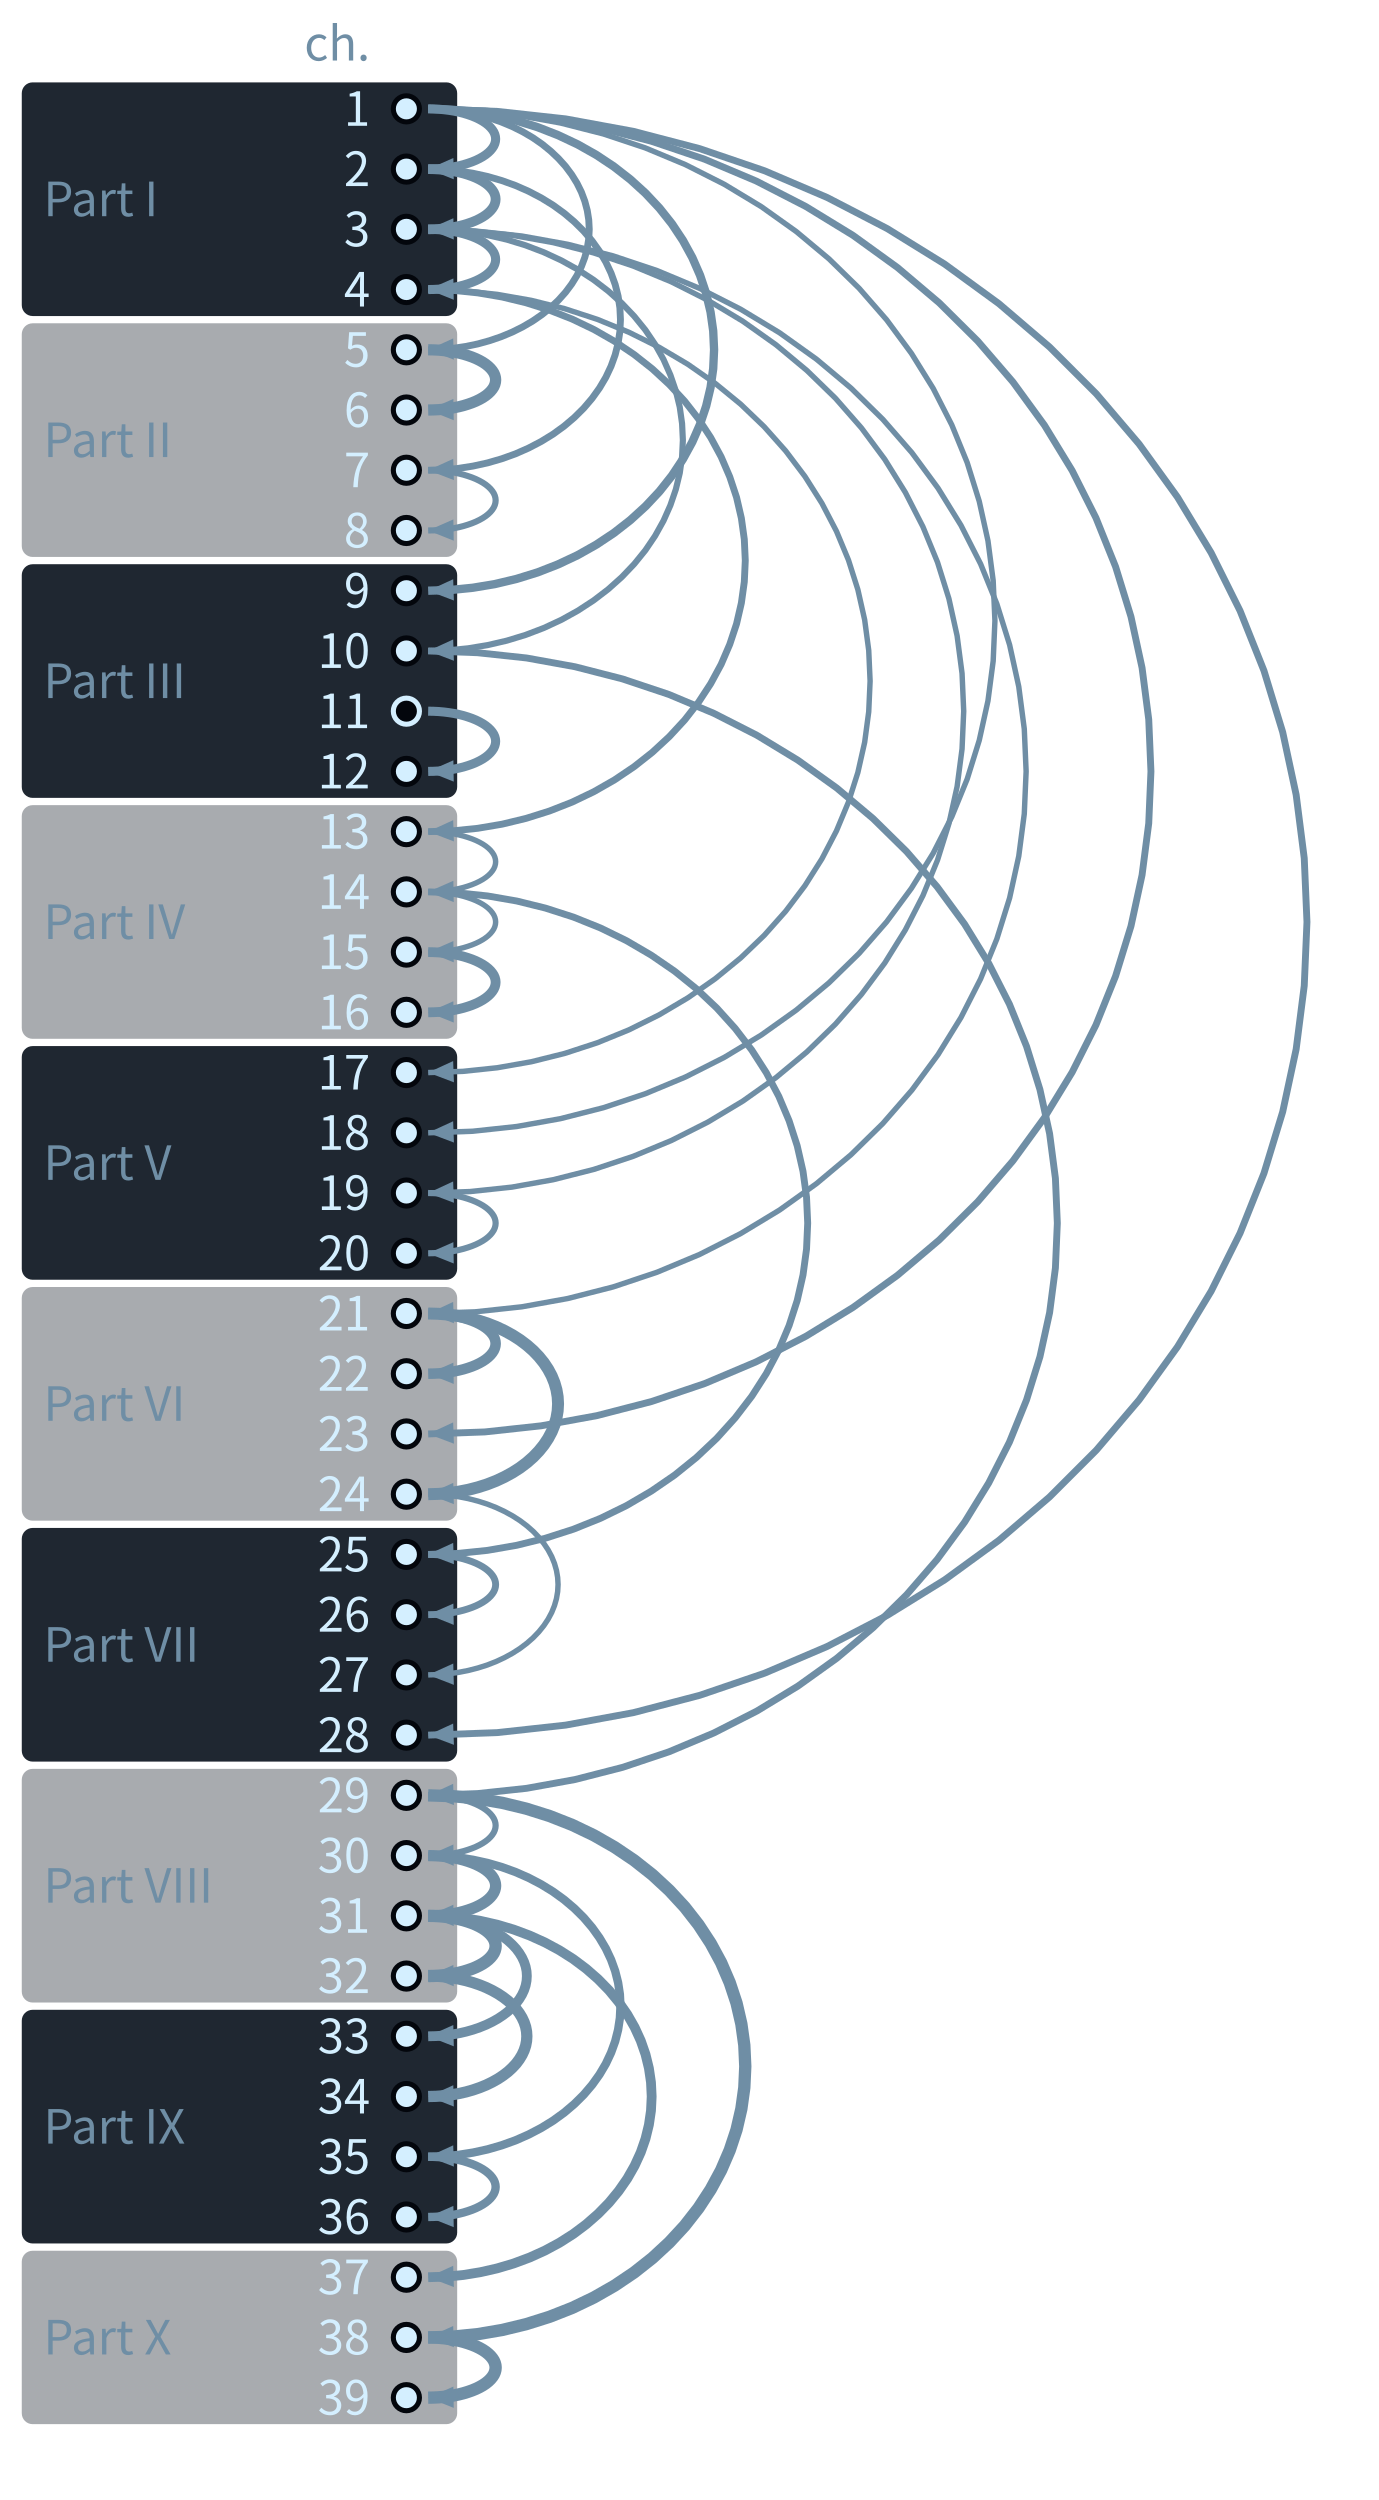
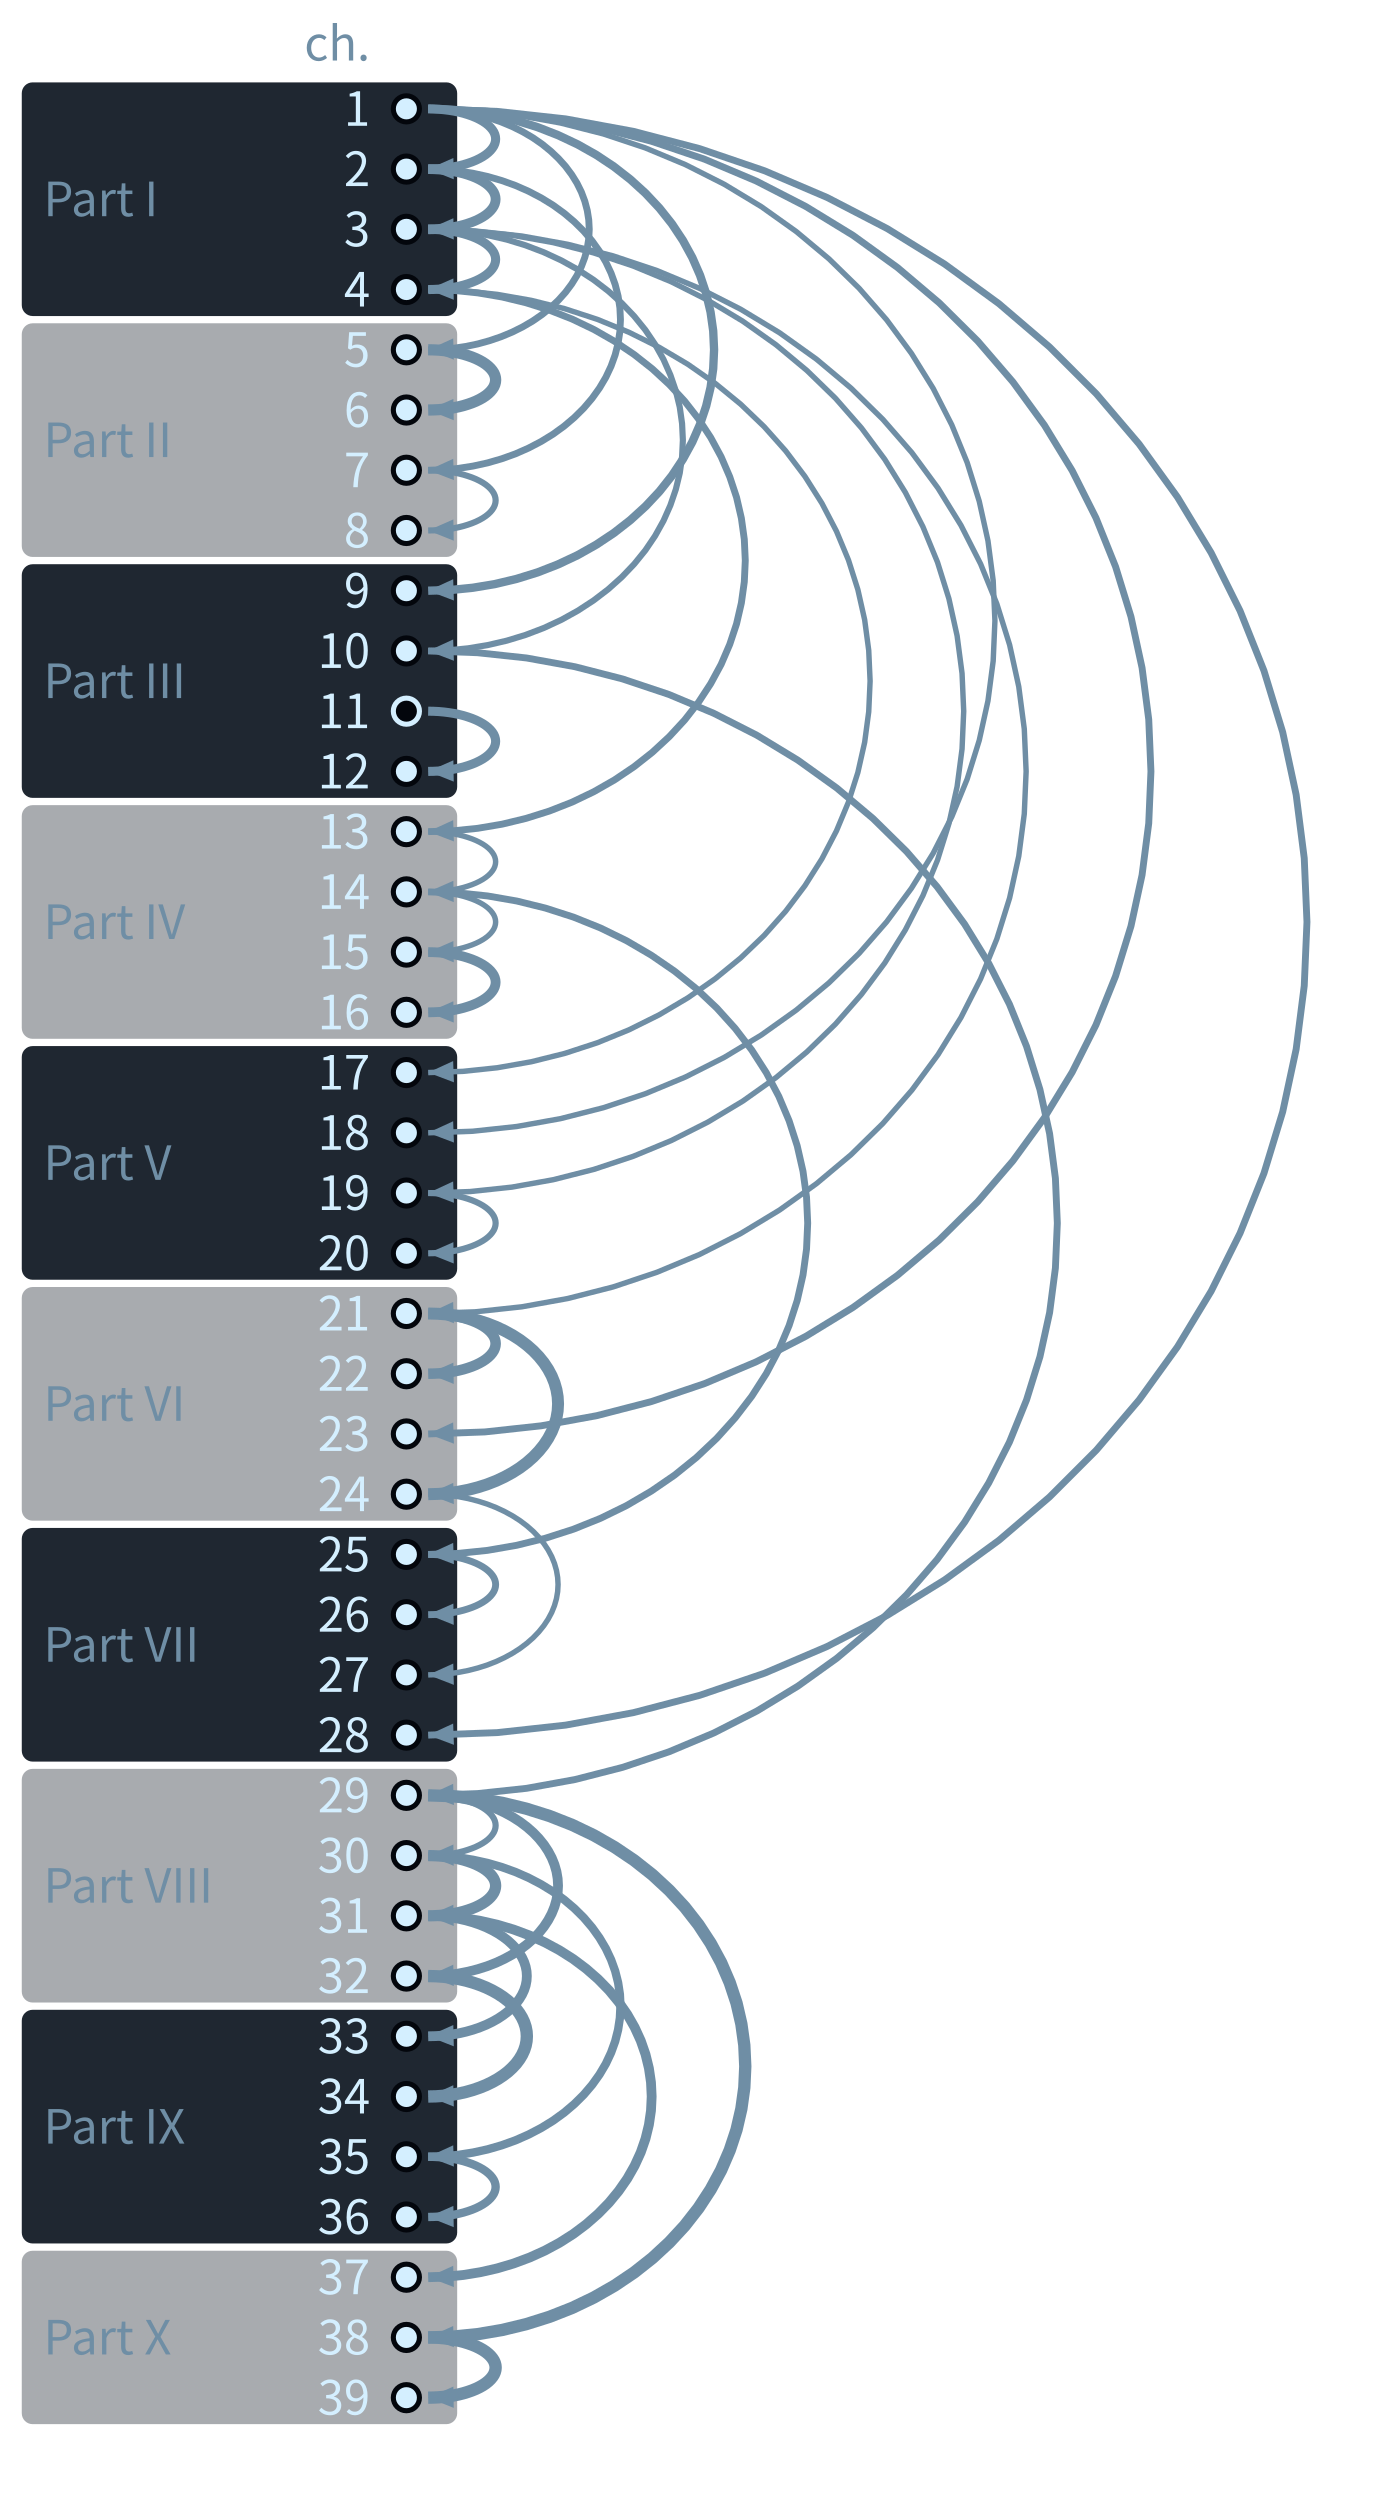
- <svg xmlns="http://www.w3.org/2000/svg" class="tr-fig" data-tr-fig="coda-dependency-tree" data-lang="en" viewBox="0 0 380 689" width="380" height="689" font-family="'Noto Sans SC', 'Noto Sans CJK SC', 'Source Sans 3', 'PingFang SC', 'Microsoft YaHei', system-ui, sans-serif" role="img" aria-label="39 dots run down the page for chapters 1 to 39, grouped on the left into the parts with their names. Every dot except chapter 1 and the hollow ones receives one arrow, an arc bulging to the right, from the chapter it refers back to most; the thicker the arrow, the more mentions. Chapter 1 sends 6 (to chapters 2, 5, 9, 18, 23, 28); chapter 3 sends 4 (to chapters 4, 10, 19, 21); chapter 31 sends 3 (to chapters 32, 33, 37). Chapter 11 is a hollow dot with no arrow.">
+ <svg xmlns="http://www.w3.org/2000/svg" class="tr-fig" data-tr-fig="coda-dependency-tree" data-lang="en" viewBox="0 0 380 689" width="380" height="689" font-family="'Noto Sans SC', 'Noto Sans CJK SC', 'Source Sans 3', 'PingFang SC', 'Microsoft YaHei', system-ui, sans-serif" role="img" aria-label="39 dots run down the page for chapters 1 to 39, grouped on the left into the parts with their names. Every dot except chapter 1 and the hollow ones receives one arrow, an arc bulging to the right, from the chapter it refers back to most; the thicker the arrow, the more mentions. Chapter 1 sends 6 (to chapters 2, 5, 9, 18, 23, 28); chapter 3 sends 4 (to chapters 4, 10, 19, 21); chapter 29 sends 3 (to chapters 30, 32, 38). Chapter 11 is a hollow dot with no arrow.">
  <style>.ts-ink{stroke:#d4efff}.tf-ink{fill:#d4efff}.ts-dim{stroke:#6f8ea5}.tf-dim{fill:#6f8ea5}.ts-faint{stroke:#34506a}.tf-faint{fill:#34506a}.ts-edge{stroke:#143049}.tf-edge{fill:#143049}.ts-hot{stroke:#1f5d7c}.tf-hot{fill:#1f5d7c}.ts-bg{stroke:#03060c}.tf-bg{fill:#03060c}.ts-panel{stroke:#07101b}.tf-panel{fill:#07101b}.ts-sheet{stroke:#050c16}.tf-sheet{fill:#050c16}.ts-cyan{stroke:#19f0ff}.tf-cyan{fill:#19f0ff}.ts-magenta{stroke:#ff2fd0}.tf-magenta{fill:#ff2fd0}.ts-amber{stroke:#ffc83d}.tf-amber{fill:#ffc83d}.ts-violet{stroke:#9d8cff}.tf-violet{fill:#9d8cff}.ts-ok{stroke:#46ffb2}.tf-ok{fill:#46ffb2}.ts-warn{stroke:#ff5064}.tf-warn{fill:#ff5064}.ts-blue{stroke:#2a7bff}.tf-blue{fill:#2a7bff}.ts-orange{stroke:#ff8a3c}.tf-orange{fill:#ff8a3c}.ts-sigma{stroke:#cfe3ff}.tf-sigma{fill:#cfe3ff}</style>
  <rect x="6" y="22.7" width="120" height="64.4" rx="3" class="tf-panel" fill-opacity="0.9" />
  <text class="tf-dim" x="12" y="59.58" font-size="13">Part I</text>
  <rect x="6" y="89.1" width="120" height="64.4" rx="3" class="tf-panel" fill-opacity="0.35" />
  <text class="tf-dim" x="12" y="125.98" font-size="13">Part II</text>
  <rect x="6" y="155.5" width="120" height="64.4" rx="3" class="tf-panel" fill-opacity="0.9" />
  <text class="tf-dim" x="12" y="192.38" font-size="13">Part III</text>
  <rect x="6" y="221.9" width="120" height="64.4" rx="3" class="tf-panel" fill-opacity="0.35" />
  <text class="tf-dim" x="12" y="258.78" font-size="13">Part IV</text>
  <rect x="6" y="288.3" width="120" height="64.4" rx="3" class="tf-panel" fill-opacity="0.9" />
  <text class="tf-dim" x="12" y="325.18" font-size="13">Part V</text>
  <rect x="6" y="354.7" width="120" height="64.4" rx="3" class="tf-panel" fill-opacity="0.35" />
  <text class="tf-dim" x="12" y="391.58" font-size="13">Part VI</text>
  <rect x="6" y="421.1" width="120" height="64.4" rx="3" class="tf-panel" fill-opacity="0.9" />
  <text class="tf-dim" x="12" y="457.98" font-size="13">Part VII</text>
  <rect x="6" y="487.5" width="120" height="64.4" rx="3" class="tf-panel" fill-opacity="0.35" />
  <text class="tf-dim" x="12" y="524.38" font-size="13">Part VIII</text>
  <rect x="6" y="553.9" width="120" height="64.4" rx="3" class="tf-panel" fill-opacity="0.9" />
  <text class="tf-dim" x="12" y="590.78" font-size="13">Part IX</text>
  <rect x="6" y="620.3" width="120" height="47.8" rx="3" class="tf-panel" fill-opacity="0.35" />
  <text class="tf-dim" x="12" y="648.88" font-size="13">Part X</text>
  <path d="M118 30 L137 30.69 L155.89 32.76 L174.54 36.19 L192.84 40.97 L210.69 47.06 L227.96 54.43 L244.55 63.02 L260.36 72.8 L275.3 83.69 L289.26 95.64 L302.17 108.56 L313.94 122.38 L324.51 137.01 L333.8 152.36 L341.76 168.34 L348.35 184.85 L353.51 201.78 L357.22 219.04 L359.45 236.52 L360.2 254.1 L359.45 271.68 L357.22 289.16 L353.51 306.42 L348.35 323.35 L341.76 339.86 L333.8 355.84 L324.51 371.19 L313.94 385.82 L302.17 399.64 L289.26 412.56 L275.3 424.51 L260.36 435.4 L244.55 445.18 L227.96 453.77 L210.69 461.14 L192.84 467.23 L174.54 472.01 L155.89 475.44 L137 477.51 L118 478.2" class="ts-dim" stroke-width="1.9" stroke-linejoin="round" fill="none" />
  <path d="M118 478.2 L124.89 475.01 L125.1 480.88Z" class="tf-dim" />
  <path d="M118 30 L133.63 30.56 L149.16 32.25 L164.5 35.05 L179.56 38.94 L194.23 43.9 L208.43 49.9 L222.08 56.91 L235.09 64.87 L247.37 73.75 L258.86 83.48 L269.47 94.01 L279.16 105.27 L287.85 117.19 L295.49 129.7 L302.04 142.72 L307.45 156.17 L311.7 169.97 L314.75 184.04 L316.59 198.27 L317.2 212.6 L316.59 226.93 L314.75 241.16 L311.7 255.23 L307.45 269.03 L302.04 282.48 L295.49 295.5 L287.85 308.01 L279.16 319.93 L269.47 331.19 L258.86 341.72 L247.37 351.45 L235.09 360.33 L222.08 368.29 L208.43 375.3 L194.23 381.3 L179.56 386.26 L164.5 390.15 L149.16 392.95 L133.63 394.64 L118 395.2" class="ts-dim" stroke-width="1.9" stroke-linejoin="round" fill="none" />
  <path d="M118 395.2 L124.89 392.01 L125.1 397.89Z" class="tf-dim" />
  <path d="M118 179.4 L131.6 179.89 L145.13 181.34 L158.48 183.76 L171.58 187.12 L184.36 191.4 L196.72 196.59 L208.6 202.64 L219.92 209.52 L230.61 217.18 L240.61 225.59 L249.85 234.68 L258.28 244.41 L265.85 254.7 L272.5 265.51 L278.2 276.75 L282.91 288.37 L286.61 300.29 L289.27 312.43 L290.87 324.73 L291.4 337.1 L290.87 349.47 L289.27 361.77 L286.61 373.91 L282.91 385.83 L278.2 397.45 L272.5 408.69 L265.85 419.5 L258.28 429.79 L249.85 439.52 L240.61 448.61 L230.61 457.02 L219.92 464.68 L208.6 471.56 L196.72 477.61 L184.36 482.8 L171.58 487.08 L158.48 490.44 L145.13 492.86 L131.6 494.31 L118 494.8" class="ts-dim" stroke-width="1.9" stroke-linejoin="round" fill="none" />
  <path d="M118 494.8 L124.89 491.61 L125.1 497.49Z" class="tf-dim" />
  <path d="M118 63.2 L130.93 63.66 L143.78 65.04 L156.47 67.33 L168.93 70.51 L181.07 74.57 L192.82 79.48 L204.11 85.22 L214.87 91.73 L225.03 99 L234.53 106.96 L243.31 115.57 L251.33 124.78 L258.52 134.54 L264.84 144.77 L270.26 155.43 L274.73 166.43 L278.25 177.72 L280.77 189.23 L282.29 200.88 L282.8 212.6 L282.29 224.32 L280.77 235.97 L278.25 247.48 L274.73 258.77 L270.26 269.77 L264.84 280.43 L258.52 290.66 L251.33 300.42 L243.31 309.63 L234.53 318.24 L225.03 326.2 L214.87 333.47 L204.11 339.98 L192.82 345.72 L181.07 350.63 L168.93 354.69 L156.47 357.87 L143.78 360.16 L130.93 361.54 L118 362" class="ts-dim" stroke-width="1.5" stroke-linejoin="round" fill="none" />
  <path d="M118 362 L124.89 358.81 L125.1 364.69Z" class="tf-dim" />
  <path d="M118 30 L130.26 30.43 L142.44 31.74 L154.46 33.9 L166.27 36.91 L177.78 40.74 L188.91 45.38 L199.61 50.79 L209.81 56.95 L219.44 63.81 L228.45 71.33 L236.78 79.46 L244.37 88.16 L251.18 97.38 L257.18 107.04 L262.31 117.1 L266.56 127.5 L269.88 138.16 L272.28 149.03 L273.72 160.03 L274.2 171.1 L273.72 182.17 L272.28 193.17 L269.88 204.04 L266.56 214.7 L262.31 225.1 L257.18 235.16 L251.18 244.82 L244.37 254.04 L236.78 262.74 L228.45 270.87 L219.44 278.39 L209.81 285.25 L199.61 291.41 L188.91 296.82 L177.78 301.46 L166.27 305.29 L154.46 308.3 L142.44 310.46 L130.26 311.77 L118 312.2" class="ts-dim" stroke-width="1.5" stroke-linejoin="round" fill="none" />
  <path d="M118 312.2 L124.89 309.01 L125.1 314.89Z" class="tf-dim" />
  <path d="M118 63.2 L129.58 63.61 L141.09 64.83 L152.46 66.87 L163.61 69.7 L174.48 73.31 L185.01 77.67 L195.12 82.77 L204.76 88.56 L213.86 95.02 L222.37 102.1 L230.24 109.75 L237.41 117.94 L243.85 126.61 L249.51 135.71 L254.36 145.18 L258.38 154.96 L261.52 165 L263.78 175.23 L265.14 185.58 L265.6 196 L265.14 206.42 L263.78 216.77 L261.52 227 L258.38 237.04 L254.36 246.82 L249.51 256.29 L243.85 265.39 L237.41 274.06 L230.24 282.25 L222.37 289.9 L213.86 296.98 L204.76 303.44 L195.12 309.23 L185.01 314.33 L174.48 318.69 L163.61 322.3 L152.46 325.13 L141.09 327.17 L129.58 328.39 L118 328.8" class="ts-dim" stroke-width="1.5" stroke-linejoin="round" fill="none" />
  <path d="M118 328.8 L124.89 325.61 L125.1 331.49Z" class="tf-dim" />
  <path d="M118 79.8 L127.56 80.13 L137.05 81.13 L146.43 82.78 L155.64 85.08 L164.61 88.01 L173.3 91.56 L181.64 95.7 L189.59 100.41 L197.1 105.65 L204.13 111.4 L210.62 117.62 L216.54 124.28 L221.85 131.32 L226.52 138.71 L230.53 146.41 L233.84 154.36 L236.43 162.51 L238.3 170.82 L239.42 179.23 L239.8 187.7 L239.42 196.17 L238.3 204.58 L236.43 212.89 L233.84 221.04 L230.53 228.99 L226.52 236.69 L221.85 244.08 L216.54 251.12 L210.62 257.78 L204.13 264 L197.1 269.75 L189.59 274.99 L181.64 279.7 L173.3 283.84 L164.61 287.39 L155.64 290.32 L146.43 292.62 L137.05 294.27 L127.56 295.27 L118 295.6" class="ts-dim" stroke-width="1.5" stroke-linejoin="round" fill="none" />
  <path d="M118 295.6 L124.89 292.42 L125.1 298.29Z" class="tf-dim" />
  <path d="M118 245.8 L126.21 246.08 L134.36 246.92 L142.42 248.32 L150.32 250.27 L158.03 252.75 L165.49 255.75 L172.65 259.25 L179.48 263.24 L185.93 267.67 L191.96 272.54 L197.54 277.81 L202.62 283.44 L207.19 289.4 L211.2 295.65 L214.64 302.16 L217.48 308.89 L219.71 315.79 L221.31 322.82 L222.28 329.94 L222.6 337.1 L222.28 344.26 L221.31 351.38 L219.71 358.41 L217.48 365.31 L214.64 372.04 L211.2 378.55 L207.19 384.8 L202.62 390.76 L197.54 396.39 L191.96 401.66 L185.93 406.53 L179.48 410.96 L172.65 414.95 L165.49 418.45 L158.03 421.45 L150.32 423.93 L142.42 425.88 L134.36 427.28 L126.21 428.12 L118 428.4" class="ts-dim" stroke-width="1.9" stroke-linejoin="round" fill="none" />
  <path d="M118 428.4 L124.9 425.22 L125.1 431.1Z" class="tf-dim" />
  <path d="M118 79.8 L124.86 80.03 L131.67 80.72 L138.4 81.86 L145.01 83.46 L151.45 85.49 L157.68 87.94 L163.67 90.81 L169.37 94.07 L174.76 97.7 L179.8 101.68 L184.46 105.99 L188.71 110.59 L192.52 115.47 L195.87 120.59 L198.75 125.91 L201.12 131.42 L202.99 137.06 L204.32 142.81 L205.13 148.64 L205.4 154.5 L205.13 160.36 L204.32 166.19 L202.99 171.94 L201.12 177.58 L198.75 183.09 L195.87 188.41 L192.52 193.53 L188.71 198.41 L184.46 203.01 L179.8 207.32 L174.76 211.3 L169.37 214.93 L163.67 218.19 L157.68 221.06 L151.45 223.51 L145.01 225.54 L138.4 227.14 L131.67 228.28 L124.86 228.97 L118 229.2" class="ts-dim" stroke-width="1.9" stroke-linejoin="round" fill="none" />
  <path d="M118 229.2 L124.9 226.03 L125.09 231.9Z" class="tf-dim" />
  <path d="M118 494.8 L124.86 495.03 L131.67 495.72 L138.4 496.86 L145.01 498.46 L151.45 500.49 L157.68 502.94 L163.67 505.81 L169.37 509.07 L174.76 512.7 L179.8 516.68 L184.46 520.99 L188.71 525.59 L192.52 530.47 L195.87 535.59 L198.75 540.91 L201.12 546.42 L202.99 552.06 L204.32 557.81 L205.13 563.64 L205.4 569.5 L205.13 575.36 L204.32 581.19 L202.99 586.94 L201.12 592.58 L198.75 598.09 L195.87 603.41 L192.52 608.53 L188.71 613.41 L184.46 618.01 L179.8 622.32 L174.76 626.3 L169.37 629.93 L163.67 633.19 L157.68 636.06 L151.45 638.51 L145.01 640.54 L138.4 642.14 L131.67 643.28 L124.86 643.97 L118 644.2" class="ts-dim" stroke-width="3.4" stroke-linejoin="round" fill="none" />
  <path d="M118 644.2 L124.9 641.03 L125.09 646.9Z" class="tf-dim" />
  <path d="M118 30 L124.18 30.2 L130.33 30.82 L136.4 31.83 L142.35 33.25 L148.16 35.05 L153.77 37.24 L159.17 39.78 L164.32 42.68 L169.18 45.91 L173.72 49.45 L177.92 53.28 L181.75 57.37 L185.19 61.71 L188.21 66.26 L190.8 70.99 L192.94 75.88 L194.62 80.9 L195.83 86.01 L196.56 91.19 L196.8 96.4 L196.56 101.61 L195.83 106.79 L194.62 111.9 L192.94 116.92 L190.8 121.81 L188.21 126.54 L185.19 131.09 L181.75 135.43 L177.92 139.52 L173.72 143.35 L169.18 146.89 L164.32 150.12 L159.17 153.02 L153.77 155.56 L148.16 157.75 L142.35 159.55 L136.4 160.97 L130.33 161.98 L124.18 162.6 L118 162.8" class="ts-dim" stroke-width="2.3" stroke-linejoin="round" fill="none" />
  <path d="M118 162.8 L124.9 159.63 L125.09 165.51Z" class="tf-dim" />
  <path d="M118 63.2 L123.51 63.38 L128.98 63.92 L134.39 64.81 L139.69 66.04 L144.86 67.62 L149.87 69.53 L154.68 71.76 L159.26 74.3 L163.59 77.12 L167.64 80.22 L171.38 83.57 L174.79 87.15 L177.86 90.94 L180.55 94.92 L182.86 99.07 L184.76 103.35 L186.26 107.74 L187.34 112.21 L187.98 116.74 L188.2 121.3 L187.98 125.86 L187.34 130.39 L186.26 134.86 L184.76 139.25 L182.86 143.53 L180.55 147.68 L177.86 151.66 L174.79 155.45 L171.38 159.03 L167.64 162.38 L163.59 165.48 L159.26 168.3 L154.68 170.84 L149.87 173.07 L144.86 174.98 L139.69 176.56 L134.39 177.79 L128.98 178.68 L123.51 179.22 L118 179.4" class="ts-dim" stroke-width="1.7" stroke-linejoin="round" fill="none" />
  <path d="M118 179.4 L124.9 176.23 L125.09 182.11Z" class="tf-dim" />
  <path d="M118 528 L122.83 528.15 L127.64 528.61 L132.38 529.38 L137.04 530.44 L141.57 531.79 L145.97 533.43 L150.19 535.34 L154.21 537.51 L158.01 539.93 L161.56 542.59 L164.84 545.46 L167.84 548.53 L170.52 551.78 L172.89 555.19 L174.91 558.74 L176.59 562.41 L177.9 566.17 L178.84 570.01 L179.41 573.89 L179.6 577.8 L179.41 581.71 L178.84 585.59 L177.9 589.43 L176.59 593.19 L174.91 596.86 L172.89 600.41 L170.52 603.82 L167.84 607.07 L164.84 610.14 L161.56 613.01 L158.01 615.67 L154.21 618.09 L150.19 620.26 L145.97 622.17 L141.57 623.81 L137.04 625.16 L132.38 626.22 L127.64 626.99 L122.83 627.45 L118 627.6" class="ts-dim" stroke-width="2.7" stroke-linejoin="round" fill="none" />
  <path d="M118 627.6 L124.9 624.44 L125.09 630.32Z" class="tf-dim" />
  <path d="M118 46.6 L122.16 46.73 L126.29 47.11 L130.37 47.75 L134.38 48.63 L138.28 49.76 L142.06 51.12 L145.69 52.72 L149.15 54.53 L152.42 56.54 L155.48 58.76 L158.3 61.15 L160.88 63.71 L163.19 66.42 L165.22 69.26 L166.97 72.22 L168.41 75.28 L169.54 78.41 L170.35 81.61 L170.84 84.84 L171 88.1 L170.84 91.36 L170.35 94.59 L169.54 97.79 L168.41 100.92 L166.97 103.98 L165.22 106.94 L163.19 109.78 L160.88 112.49 L158.3 115.05 L155.48 117.44 L152.42 119.66 L149.15 121.67 L145.69 123.48 L142.06 125.08 L138.28 126.44 L134.38 127.57 L130.37 128.45 L126.29 129.09 L122.16 129.47 L118 129.6" class="ts-dim" stroke-width="1.9" stroke-linejoin="round" fill="none" />
  <path d="M118 129.6 L124.91 126.45 L125.09 132.32Z" class="tf-dim" />
  <path d="M118 511.4 L122.16 511.53 L126.29 511.91 L130.37 512.55 L134.38 513.43 L138.28 514.56 L142.06 515.92 L145.69 517.52 L149.15 519.33 L152.42 521.34 L155.48 523.56 L158.3 525.95 L160.88 528.51 L163.19 531.22 L165.22 534.06 L166.97 537.02 L168.41 540.08 L169.54 543.21 L170.35 546.41 L170.84 549.64 L171 552.9 L170.84 556.16 L170.35 559.39 L169.54 562.59 L168.41 565.72 L166.97 568.78 L165.22 571.74 L163.19 574.58 L160.88 577.29 L158.3 579.85 L155.48 582.24 L152.42 584.46 L149.15 586.47 L145.69 588.28 L142.06 589.88 L138.28 591.24 L134.38 592.37 L130.37 593.25 L126.29 593.89 L122.16 594.27 L118 594.4" class="ts-dim" stroke-width="2.3" stroke-linejoin="round" fill="none" />
  <path d="M118 594.4 L124.91 591.25 L125.09 597.12Z" class="tf-dim" />
  <path d="M118 30 L121.48 30.1 L124.95 30.41 L128.36 30.92 L131.72 31.62 L134.99 32.53 L138.16 33.62 L141.2 34.89 L144.1 36.34 L146.84 37.95 L149.4 39.72 L151.76 41.64 L153.92 43.69 L155.86 45.85 L157.56 48.13 L159.02 50.49 L160.23 52.94 L161.17 55.45 L161.85 58.01 L162.26 60.6 L162.4 63.2 L162.26 65.8 L161.85 68.39 L161.17 70.95 L160.23 73.46 L159.02 75.91 L157.56 78.27 L155.86 80.55 L153.92 82.71 L151.76 84.76 L149.4 86.68 L146.84 88.45 L144.1 90.06 L141.2 91.51 L138.16 92.78 L134.99 93.87 L131.72 94.78 L128.36 95.48 L124.95 95.99 L121.48 96.3 L118 96.4" class="ts-dim" stroke-width="1.9" stroke-linejoin="round" fill="none" />
  <path d="M118 96.4 L124.91 93.26 L125.08 99.13Z" class="tf-dim" />
  <path d="M118 362 L120.81 362.08 L123.6 362.31 L126.36 362.69 L129.06 363.22 L131.7 363.9 L134.25 364.71 L136.71 365.67 L139.04 366.76 L141.25 367.97 L143.31 369.29 L145.22 370.73 L146.96 372.26 L148.52 373.89 L149.9 375.6 L151.07 377.37 L152.05 379.21 L152.81 381.09 L153.36 383 L153.69 384.95 L153.8 386.9 L153.69 388.85 L153.36 390.8 L152.81 392.71 L152.05 394.59 L151.07 396.43 L149.9 398.2 L148.52 399.91 L146.96 401.54 L145.22 403.07 L143.31 404.51 L141.25 405.83 L139.04 407.04 L136.71 408.13 L134.25 409.09 L131.7 409.9 L129.06 410.58 L126.36 411.11 L123.6 411.49 L120.81 411.72 L118 411.8" class="ts-dim" stroke-width="3.3" stroke-linejoin="round" fill="none" />
  <path d="M118 411.8 L124.92 408.67 L125.08 414.55Z" class="tf-dim" />
  <path d="M118 411.8 L120.81 411.88 L123.6 412.11 L126.36 412.49 L129.06 413.02 L131.7 413.7 L134.25 414.51 L136.71 415.47 L139.04 416.56 L141.25 417.77 L143.31 419.09 L145.22 420.53 L146.96 422.06 L148.52 423.69 L149.9 425.4 L151.07 427.17 L152.05 429.01 L152.81 430.89 L153.36 432.8 L153.69 434.75 L153.8 436.7 L153.69 438.65 L153.36 440.6 L152.81 442.51 L152.05 444.39 L151.07 446.23 L149.9 448 L148.52 449.71 L146.96 451.34 L145.22 452.87 L143.31 454.31 L141.25 455.63 L139.04 456.84 L136.71 457.93 L134.25 458.89 L131.7 459.7 L129.06 460.38 L126.36 460.91 L123.6 461.29 L120.81 461.52 L118 461.6" class="ts-dim" stroke-width="1.5" stroke-linejoin="round" fill="none" />
  <path d="M118 461.6 L124.92 458.47 L125.08 464.35Z" class="tf-dim" />
+   <path d="M118 494.8 L120.81 494.88 L123.6 495.11 L126.36 495.49 L129.06 496.02 L131.7 496.7 L134.25 497.51 L136.71 498.47 L139.04 499.56 L141.25 500.77 L143.31 502.09 L145.22 503.53 L146.96 505.06 L148.52 506.69 L149.9 508.4 L151.07 510.17 L152.05 512.01 L152.81 513.89 L153.36 515.8 L153.69 517.75 L153.8 519.7 L153.69 521.65 L153.36 523.6 L152.81 525.51 L152.05 527.39 L151.07 529.23 L149.9 531 L148.52 532.71 L146.96 534.34 L145.22 535.87 L143.31 537.31 L141.25 538.63 L139.04 539.84 L136.71 540.93 L134.25 541.89 L131.7 542.7 L129.06 543.38 L126.36 543.91 L123.6 544.29 L120.81 544.52 L118 544.6" class="ts-dim" stroke-width="2.7" stroke-linejoin="round" fill="none" />
+   <path d="M118 544.6 L124.92 541.47 L125.08 547.35Z" class="tf-dim" />
  <path d="M118 528 L120.13 528.05 L122.26 528.2 L124.35 528.46 L126.41 528.81 L128.41 529.26 L130.35 529.81 L132.21 530.45 L133.99 531.17 L135.66 531.98 L137.23 532.86 L138.68 533.82 L140.01 534.84 L141.19 535.93 L142.24 537.06 L143.13 538.25 L143.87 539.47 L144.45 540.72 L144.87 542 L145.12 543.3 L145.2 544.6 L145.12 545.9 L144.87 547.2 L144.45 548.48 L143.87 549.73 L143.13 550.95 L142.24 552.14 L141.19 553.27 L140.01 554.36 L138.68 555.38 L137.23 556.34 L135.66 557.22 L133.99 558.03 L132.21 558.75 L130.35 559.39 L128.41 559.94 L126.41 560.39 L124.35 560.74 L122.26 561 L120.13 561.15 L118 561.2" class="ts-dim" stroke-width="2.7" stroke-linejoin="round" fill="none" />
  <path d="M118 561.2 L124.93 558.09 L125.07 563.97Z" class="tf-dim" />
-   <path d="M118 544.6 L120.13 544.65 L122.26 544.8 L124.35 545.06 L126.41 545.41 L128.41 545.86 L130.35 546.41 L132.21 547.05 L133.99 547.77 L135.66 548.58 L137.23 549.46 L138.68 550.42 L140.01 551.44 L141.19 552.53 L142.24 553.66 L143.13 554.85 L143.87 556.07 L144.45 557.32 L144.87 558.6 L145.12 559.9 L145.2 561.2 L145.12 562.5 L144.87 563.8 L144.45 565.08 L143.87 566.33 L143.13 567.55 L142.24 568.74 L141.19 569.87 L140.01 570.96 L138.68 571.98 L137.23 572.94 L135.66 573.82 L133.99 574.63 L132.21 575.35 L130.35 575.99 L128.41 576.54 L126.41 576.99 L124.35 577.34 L122.26 577.6 L120.13 577.75 L118 577.8" class="ts-dim" stroke-width="3.1" stroke-linejoin="round" fill="none" />
+   <path d="M118 544.6 L120.13 544.65 L122.26 544.8 L124.35 545.06 L126.41 545.41 L128.41 545.86 L130.35 546.41 L132.21 547.05 L133.99 547.77 L135.66 548.58 L137.23 549.46 L138.68 550.42 L140.01 551.44 L141.19 552.53 L142.24 553.66 L143.13 554.85 L143.87 556.07 L144.45 557.32 L144.87 558.6 L145.12 559.9 L145.2 561.2 L145.12 562.5 L144.87 563.8 L144.45 565.08 L143.87 566.33 L143.13 567.55 L142.24 568.74 L141.19 569.87 L140.01 570.96 L138.68 571.98 L137.23 572.94 L135.66 573.82 L133.99 574.63 L132.21 575.35 L130.35 575.99 L128.41 576.54 L126.41 576.99 L124.35 577.34 L122.26 577.6 L120.13 577.75 L118 577.8" class="ts-dim" stroke-width="3.4" stroke-linejoin="round" fill="none" />
  <path d="M118 577.8 L124.93 574.69 L125.07 580.57Z" class="tf-dim" />
  <path d="M118 30 L119.46 30.03 L120.91 30.1 L122.34 30.23 L123.75 30.41 L125.12 30.63 L126.44 30.9 L127.72 31.22 L128.93 31.59 L130.08 31.99 L131.15 32.43 L132.14 32.91 L133.05 33.42 L133.86 33.96 L134.57 34.53 L135.18 35.12 L135.69 35.74 L136.09 36.36 L136.37 37 L136.54 37.65 L136.6 38.3 L136.54 38.95 L136.37 39.6 L136.09 40.24 L135.69 40.86 L135.18 41.48 L134.57 42.07 L133.86 42.64 L133.05 43.18 L132.14 43.69 L131.15 44.17 L130.08 44.61 L128.93 45.01 L127.72 45.38 L126.44 45.7 L125.12 45.97 L123.75 46.19 L122.34 46.37 L120.91 46.5 L119.46 46.57 L118 46.6" class="ts-dim" stroke-width="2.5" stroke-linejoin="round" fill="none" />
  <path d="M118 46.6 L124.95 43.54 L125.05 49.42Z" class="tf-dim" />
  <path d="M118 46.6 L119.46 46.63 L120.91 46.7 L122.34 46.83 L123.75 47.01 L125.12 47.23 L126.44 47.5 L127.72 47.82 L128.93 48.19 L130.08 48.59 L131.15 49.03 L132.14 49.51 L133.05 50.02 L133.86 50.56 L134.57 51.13 L135.18 51.72 L135.69 52.34 L136.09 52.96 L136.37 53.6 L136.54 54.25 L136.6 54.9 L136.54 55.55 L136.37 56.2 L136.09 56.84 L135.69 57.46 L135.18 58.08 L134.57 58.67 L133.86 59.24 L133.05 59.78 L132.14 60.29 L131.15 60.77 L130.08 61.21 L128.93 61.61 L127.72 61.98 L126.44 62.3 L125.12 62.57 L123.75 62.79 L122.34 62.97 L120.91 63.1 L119.46 63.17 L118 63.2" class="ts-dim" stroke-width="2.7" stroke-linejoin="round" fill="none" />
  <path d="M118 63.2 L124.95 60.14 L125.05 66.02Z" class="tf-dim" />
  <path d="M118 63.2 L119.46 63.23 L120.91 63.3 L122.34 63.43 L123.75 63.61 L125.12 63.83 L126.44 64.1 L127.72 64.42 L128.93 64.79 L130.08 65.19 L131.15 65.63 L132.14 66.11 L133.05 66.62 L133.86 67.16 L134.57 67.73 L135.18 68.32 L135.69 68.94 L136.09 69.56 L136.37 70.2 L136.54 70.85 L136.6 71.5 L136.54 72.15 L136.37 72.8 L136.09 73.44 L135.69 74.06 L135.18 74.68 L134.57 75.27 L133.86 75.84 L133.05 76.38 L132.14 76.89 L131.15 77.37 L130.08 77.81 L128.93 78.21 L127.72 78.58 L126.44 78.9 L125.12 79.17 L123.75 79.39 L122.34 79.57 L120.91 79.7 L119.46 79.77 L118 79.8" class="ts-dim" stroke-width="2.5" stroke-linejoin="round" fill="none" />
  <path d="M118 79.8 L124.95 76.74 L125.05 82.62Z" class="tf-dim" />
  <path d="M118 96.4 L119.46 96.43 L120.91 96.5 L122.34 96.63 L123.75 96.81 L125.12 97.03 L126.44 97.3 L127.72 97.62 L128.93 97.99 L130.08 98.39 L131.15 98.83 L132.14 99.31 L133.05 99.82 L133.86 100.36 L134.57 100.93 L135.18 101.52 L135.69 102.14 L136.09 102.76 L136.37 103.4 L136.54 104.05 L136.6 104.7 L136.54 105.35 L136.37 106 L136.09 106.64 L135.69 107.26 L135.18 107.88 L134.57 108.47 L133.86 109.04 L133.05 109.58 L132.14 110.09 L131.15 110.57 L130.08 111.01 L128.93 111.41 L127.72 111.78 L126.44 112.1 L125.12 112.37 L123.75 112.59 L122.34 112.77 L120.91 112.9 L119.46 112.97 L118 113" class="ts-dim" stroke-width="3.1" stroke-linejoin="round" fill="none" />
  <path d="M118 113 L124.95 109.94 L125.05 115.82Z" class="tf-dim" />
  <path d="M118 129.6 L119.46 129.63 L120.91 129.7 L122.34 129.83 L123.75 130.01 L125.12 130.23 L126.44 130.5 L127.72 130.82 L128.93 131.19 L130.08 131.59 L131.15 132.03 L132.14 132.51 L133.05 133.02 L133.86 133.56 L134.57 134.13 L135.18 134.72 L135.69 135.34 L136.09 135.96 L136.37 136.6 L136.54 137.25 L136.6 137.9 L136.54 138.55 L136.37 139.2 L136.09 139.84 L135.69 140.46 L135.18 141.08 L134.57 141.67 L133.86 142.24 L133.05 142.78 L132.14 143.29 L131.15 143.77 L130.08 144.21 L128.93 144.61 L127.72 144.98 L126.44 145.3 L125.12 145.57 L123.75 145.79 L122.34 145.97 L120.91 146.1 L119.46 146.17 L118 146.2" class="ts-dim" stroke-width="1.7" stroke-linejoin="round" fill="none" />
  <path d="M118 146.2 L124.95 143.14 L125.05 149.02Z" class="tf-dim" />
  <path d="M118 196 L119.46 196.03 L120.91 196.1 L122.34 196.23 L123.75 196.41 L125.12 196.63 L126.44 196.9 L127.72 197.22 L128.93 197.59 L130.08 197.99 L131.15 198.43 L132.14 198.91 L133.05 199.42 L133.86 199.96 L134.57 200.53 L135.18 201.12 L135.69 201.74 L136.09 202.36 L136.37 203 L136.54 203.65 L136.6 204.3 L136.54 204.95 L136.37 205.6 L136.09 206.24 L135.69 206.86 L135.18 207.48 L134.57 208.07 L133.86 208.64 L133.05 209.18 L132.14 209.69 L131.15 210.17 L130.08 210.61 L128.93 211.01 L127.72 211.38 L126.44 211.7 L125.12 211.97 L123.75 212.19 L122.34 212.37 L120.91 212.5 L119.46 212.57 L118 212.6" class="ts-dim" stroke-width="2.5" stroke-linejoin="round" fill="none" />
  <path d="M118 212.6 L124.95 209.54 L125.05 215.42Z" class="tf-dim" />
  <path d="M118 229.2 L119.46 229.23 L120.91 229.3 L122.34 229.43 L123.75 229.61 L125.12 229.83 L126.44 230.1 L127.72 230.42 L128.93 230.79 L130.08 231.19 L131.15 231.63 L132.14 232.11 L133.05 232.62 L133.86 233.16 L134.57 233.73 L135.18 234.32 L135.69 234.94 L136.09 235.56 L136.37 236.2 L136.54 236.85 L136.6 237.5 L136.54 238.15 L136.37 238.8 L136.09 239.44 L135.69 240.06 L135.18 240.68 L134.57 241.27 L133.86 241.84 L133.05 242.38 L132.14 242.89 L131.15 243.37 L130.08 243.81 L128.93 244.21 L127.72 244.58 L126.44 244.9 L125.12 245.17 L123.75 245.39 L122.34 245.57 L120.91 245.7 L119.46 245.77 L118 245.8" class="ts-dim" stroke-width="1.5" stroke-linejoin="round" fill="none" />
  <path d="M118 245.8 L124.95 242.74 L125.05 248.62Z" class="tf-dim" />
  <path d="M118 245.8 L119.46 245.83 L120.91 245.9 L122.34 246.03 L123.75 246.21 L125.12 246.43 L126.44 246.7 L127.72 247.02 L128.93 247.39 L130.08 247.79 L131.15 248.23 L132.14 248.71 L133.05 249.22 L133.86 249.76 L134.57 250.33 L135.18 250.92 L135.69 251.54 L136.09 252.16 L136.37 252.8 L136.54 253.45 L136.6 254.1 L136.54 254.75 L136.37 255.4 L136.09 256.04 L135.69 256.66 L135.18 257.28 L134.57 257.87 L133.86 258.44 L133.05 258.98 L132.14 259.49 L131.15 259.97 L130.08 260.41 L128.93 260.81 L127.72 261.18 L126.44 261.5 L125.12 261.77 L123.75 261.99 L122.34 262.17 L120.91 262.3 L119.46 262.37 L118 262.4" class="ts-dim" stroke-width="1.5" stroke-linejoin="round" fill="none" />
  <path d="M118 262.4 L124.95 259.34 L125.05 265.22Z" class="tf-dim" />
  <path d="M118 262.4 L119.46 262.43 L120.91 262.5 L122.34 262.63 L123.75 262.81 L125.12 263.03 L126.44 263.3 L127.72 263.62 L128.93 263.99 L130.08 264.39 L131.15 264.83 L132.14 265.31 L133.05 265.82 L133.86 266.36 L134.57 266.93 L135.18 267.52 L135.69 268.14 L136.09 268.76 L136.37 269.4 L136.54 270.05 L136.6 270.7 L136.54 271.35 L136.37 272 L136.09 272.64 L135.69 273.26 L135.18 273.88 L134.57 274.47 L133.86 275.04 L133.05 275.58 L132.14 276.09 L131.15 276.57 L130.08 277.01 L128.93 277.41 L127.72 277.78 L126.44 278.1 L125.12 278.37 L123.75 278.59 L122.34 278.77 L120.91 278.9 L119.46 278.97 L118 279" class="ts-dim" stroke-width="2.7" stroke-linejoin="round" fill="none" />
  <path d="M118 279 L124.95 275.94 L125.05 281.82Z" class="tf-dim" />
  <path d="M118 328.8 L119.46 328.83 L120.91 328.9 L122.34 329.03 L123.75 329.21 L125.12 329.43 L126.44 329.7 L127.72 330.02 L128.93 330.39 L130.08 330.79 L131.15 331.23 L132.14 331.71 L133.05 332.22 L133.86 332.76 L134.57 333.33 L135.18 333.92 L135.69 334.54 L136.09 335.16 L136.37 335.8 L136.54 336.45 L136.6 337.1 L136.54 337.75 L136.37 338.4 L136.09 339.04 L135.69 339.66 L135.18 340.28 L134.57 340.87 L133.86 341.44 L133.05 341.98 L132.14 342.49 L131.15 342.97 L130.08 343.41 L128.93 343.81 L127.72 344.18 L126.44 344.5 L125.12 344.77 L123.75 344.99 L122.34 345.17 L120.91 345.3 L119.46 345.37 L118 345.4" class="ts-dim" stroke-width="1.7" stroke-linejoin="round" fill="none" />
  <path d="M118 345.4 L124.95 342.34 L125.05 348.22Z" class="tf-dim" />
  <path d="M118 362 L119.46 362.03 L120.91 362.1 L122.34 362.23 L123.75 362.41 L125.12 362.63 L126.44 362.9 L127.72 363.22 L128.93 363.59 L130.08 363.99 L131.15 364.43 L132.14 364.91 L133.05 365.42 L133.86 365.96 L134.57 366.53 L135.18 367.12 L135.69 367.74 L136.09 368.36 L136.37 369 L136.54 369.65 L136.6 370.3 L136.54 370.95 L136.37 371.6 L136.09 372.24 L135.69 372.86 L135.18 373.48 L134.57 374.07 L133.86 374.64 L133.05 375.18 L132.14 375.69 L131.15 376.17 L130.08 376.61 L128.93 377.01 L127.72 377.38 L126.44 377.7 L125.12 377.97 L123.75 378.19 L122.34 378.37 L120.91 378.5 L119.46 378.57 L118 378.6" class="ts-dim" stroke-width="2.9" stroke-linejoin="round" fill="none" />
  <path d="M118 378.6 L124.95 375.54 L125.05 381.42Z" class="tf-dim" />
  <path d="M118 428.4 L119.46 428.43 L120.91 428.5 L122.34 428.63 L123.75 428.81 L125.12 429.03 L126.44 429.3 L127.72 429.62 L128.93 429.99 L130.08 430.39 L131.15 430.83 L132.14 431.31 L133.05 431.82 L133.86 432.36 L134.57 432.93 L135.18 433.52 L135.69 434.14 L136.09 434.76 L136.37 435.4 L136.54 436.05 L136.6 436.7 L136.54 437.35 L136.37 438 L136.09 438.64 L135.69 439.26 L135.18 439.88 L134.57 440.47 L133.86 441.04 L133.05 441.58 L132.14 442.09 L131.15 442.57 L130.08 443.01 L128.93 443.41 L127.72 443.78 L126.44 444.1 L125.12 444.37 L123.75 444.59 L122.34 444.77 L120.91 444.9 L119.46 444.97 L118 445" class="ts-dim" stroke-width="1.9" stroke-linejoin="round" fill="none" />
  <path d="M118 445 L124.95 441.94 L125.05 447.82Z" class="tf-dim" />
  <path d="M118 494.8 L119.46 494.83 L120.91 494.9 L122.34 495.03 L123.75 495.21 L125.12 495.43 L126.44 495.7 L127.72 496.02 L128.93 496.39 L130.08 496.79 L131.15 497.23 L132.14 497.71 L133.05 498.22 L133.86 498.76 L134.57 499.33 L135.18 499.92 L135.69 500.54 L136.09 501.16 L136.37 501.8 L136.54 502.45 L136.6 503.1 L136.54 503.75 L136.37 504.4 L136.09 505.04 L135.69 505.66 L135.18 506.28 L134.57 506.87 L133.86 507.44 L133.05 507.98 L132.14 508.49 L131.15 508.97 L130.08 509.41 L128.93 509.81 L127.72 510.18 L126.44 510.5 L125.12 510.77 L123.75 510.99 L122.34 511.17 L120.91 511.3 L119.46 511.37 L118 511.4" class="ts-dim" stroke-width="1.7" stroke-linejoin="round" fill="none" />
  <path d="M118 511.4 L124.95 508.34 L125.05 514.22Z" class="tf-dim" />
  <path d="M118 511.4 L119.46 511.43 L120.91 511.5 L122.34 511.63 L123.75 511.81 L125.12 512.03 L126.44 512.3 L127.72 512.62 L128.93 512.99 L130.08 513.39 L131.15 513.83 L132.14 514.31 L133.05 514.82 L133.86 515.36 L134.57 515.93 L135.18 516.52 L135.69 517.14 L136.09 517.76 L136.37 518.4 L136.54 519.05 L136.6 519.7 L136.54 520.35 L136.37 521 L136.09 521.64 L135.69 522.26 L135.18 522.88 L134.57 523.47 L133.86 524.04 L133.05 524.58 L132.14 525.09 L131.15 525.57 L130.08 526.01 L128.93 526.41 L127.72 526.78 L126.44 527.1 L125.12 527.37 L123.75 527.59 L122.34 527.77 L120.91 527.9 L119.46 527.97 L118 528" class="ts-dim" stroke-width="3.1" stroke-linejoin="round" fill="none" />
  <path d="M118 528 L124.95 524.94 L125.05 530.82Z" class="tf-dim" />
-   <path d="M118 528 L119.46 528.03 L120.91 528.1 L122.34 528.23 L123.75 528.41 L125.12 528.63 L126.44 528.9 L127.72 529.22 L128.93 529.59 L130.08 529.99 L131.15 530.43 L132.14 530.91 L133.05 531.42 L133.86 531.96 L134.57 532.53 L135.18 533.12 L135.69 533.74 L136.09 534.36 L136.37 535 L136.54 535.65 L136.6 536.3 L136.54 536.95 L136.37 537.6 L136.09 538.24 L135.69 538.86 L135.18 539.48 L134.57 540.07 L133.86 540.64 L133.05 541.18 L132.14 541.69 L131.15 542.17 L130.08 542.61 L128.93 543.01 L127.72 543.38 L126.44 543.7 L125.12 543.97 L123.75 544.19 L122.34 544.37 L120.91 544.5 L119.46 544.57 L118 544.6" class="ts-dim" stroke-width="3.4" stroke-linejoin="round" fill="none" />
-   <path d="M118 544.6 L124.95 541.54 L125.05 547.42Z" class="tf-dim" />
  <path d="M118 594.4 L119.46 594.43 L120.91 594.5 L122.34 594.63 L123.75 594.81 L125.12 595.03 L126.44 595.3 L127.72 595.62 L128.93 595.99 L130.08 596.39 L131.15 596.83 L132.14 597.31 L133.05 597.82 L133.86 598.36 L134.57 598.93 L135.18 599.52 L135.69 600.14 L136.09 600.76 L136.37 601.4 L136.54 602.05 L136.6 602.7 L136.54 603.35 L136.37 604 L136.09 604.64 L135.69 605.26 L135.18 605.88 L134.57 606.47 L133.86 607.04 L133.05 607.58 L132.14 608.09 L131.15 608.57 L130.08 609.01 L128.93 609.41 L127.72 609.78 L126.44 610.1 L125.12 610.37 L123.75 610.59 L122.34 610.77 L120.91 610.9 L119.46 610.97 L118 611" class="ts-dim" stroke-width="2.3" stroke-linejoin="round" fill="none" />
  <path d="M118 611 L124.95 607.94 L125.05 613.82Z" class="tf-dim" />
  <path d="M118 644.2 L119.46 644.23 L120.91 644.3 L122.34 644.43 L123.75 644.61 L125.12 644.83 L126.44 645.1 L127.72 645.42 L128.93 645.79 L130.08 646.19 L131.15 646.63 L132.14 647.11 L133.05 647.62 L133.86 648.16 L134.57 648.73 L135.18 649.32 L135.69 649.94 L136.09 650.56 L136.37 651.2 L136.54 651.85 L136.6 652.5 L136.54 653.15 L136.37 653.8 L136.09 654.44 L135.69 655.06 L135.18 655.68 L134.57 656.27 L133.86 656.84 L133.05 657.38 L132.14 657.89 L131.15 658.37 L130.08 658.81 L128.93 659.21 L127.72 659.58 L126.44 659.9 L125.12 660.17 L123.75 660.39 L122.34 660.57 L120.91 660.7 L119.46 660.77 L118 660.8" class="ts-dim" stroke-width="3.4" stroke-linejoin="round" fill="none" />
  <path d="M118 660.8 L124.95 657.74 L125.05 663.62Z" class="tf-dim" />
  <text class="tf-ink" x="102" y="34.68" font-size="13" text-anchor="end">1</text>
  <circle cx="112" cy="30" r="3.6" class="ts-bg tf-ink" stroke-width="1.4" />
  <text class="tf-ink" x="102" y="51.28" font-size="13" text-anchor="end">2</text>
  <circle cx="112" cy="46.6" r="3.6" class="ts-bg tf-ink" stroke-width="1.4" />
  <text class="tf-ink" x="102" y="67.88" font-size="13" text-anchor="end">3</text>
  <circle cx="112" cy="63.2" r="3.6" class="ts-bg tf-ink" stroke-width="1.4" />
  <text class="tf-ink" x="102" y="84.48" font-size="13" text-anchor="end">4</text>
  <circle cx="112" cy="79.8" r="3.6" class="ts-bg tf-ink" stroke-width="1.4" />
  <text class="tf-ink" x="102" y="101.08" font-size="13" text-anchor="end">5</text>
  <circle cx="112" cy="96.4" r="3.6" class="ts-bg tf-ink" stroke-width="1.4" />
  <text class="tf-ink" x="102" y="117.68" font-size="13" text-anchor="end">6</text>
  <circle cx="112" cy="113" r="3.6" class="ts-bg tf-ink" stroke-width="1.4" />
  <text class="tf-ink" x="102" y="134.28" font-size="13" text-anchor="end">7</text>
  <circle cx="112" cy="129.6" r="3.6" class="ts-bg tf-ink" stroke-width="1.4" />
  <text class="tf-ink" x="102" y="150.88" font-size="13" text-anchor="end">8</text>
  <circle cx="112" cy="146.2" r="3.6" class="ts-bg tf-ink" stroke-width="1.4" />
  <text class="tf-ink" x="102" y="167.48" font-size="13" text-anchor="end">9</text>
  <circle cx="112" cy="162.8" r="3.6" class="ts-bg tf-ink" stroke-width="1.4" />
  <text class="tf-ink" x="102" y="184.08" font-size="13" text-anchor="end">10</text>
  <circle cx="112" cy="179.4" r="3.6" class="ts-bg tf-ink" stroke-width="1.4" />
  <text class="tf-ink" x="102" y="200.68" font-size="13" text-anchor="end">11</text>
  <circle cx="112" cy="196" r="3.6" class="ts-ink tf-bg" stroke-width="1.4" />
  <text class="tf-ink" x="102" y="217.28" font-size="13" text-anchor="end">12</text>
  <circle cx="112" cy="212.6" r="3.6" class="ts-bg tf-ink" stroke-width="1.4" />
  <text class="tf-ink" x="102" y="233.88" font-size="13" text-anchor="end">13</text>
  <circle cx="112" cy="229.2" r="3.6" class="ts-bg tf-ink" stroke-width="1.4" />
  <text class="tf-ink" x="102" y="250.48" font-size="13" text-anchor="end">14</text>
  <circle cx="112" cy="245.8" r="3.6" class="ts-bg tf-ink" stroke-width="1.4" />
  <text class="tf-ink" x="102" y="267.08" font-size="13" text-anchor="end">15</text>
  <circle cx="112" cy="262.4" r="3.6" class="ts-bg tf-ink" stroke-width="1.4" />
  <text class="tf-ink" x="102" y="283.68" font-size="13" text-anchor="end">16</text>
  <circle cx="112" cy="279" r="3.6" class="ts-bg tf-ink" stroke-width="1.4" />
  <text class="tf-ink" x="102" y="300.28" font-size="13" text-anchor="end">17</text>
  <circle cx="112" cy="295.6" r="3.6" class="ts-bg tf-ink" stroke-width="1.4" />
  <text class="tf-ink" x="102" y="316.88" font-size="13" text-anchor="end">18</text>
  <circle cx="112" cy="312.2" r="3.6" class="ts-bg tf-ink" stroke-width="1.4" />
  <text class="tf-ink" x="102" y="333.48" font-size="13" text-anchor="end">19</text>
  <circle cx="112" cy="328.8" r="3.6" class="ts-bg tf-ink" stroke-width="1.4" />
  <text class="tf-ink" x="102" y="350.08" font-size="13" text-anchor="end">20</text>
  <circle cx="112" cy="345.4" r="3.6" class="ts-bg tf-ink" stroke-width="1.4" />
  <text class="tf-ink" x="102" y="366.68" font-size="13" text-anchor="end">21</text>
  <circle cx="112" cy="362" r="3.6" class="ts-bg tf-ink" stroke-width="1.4" />
  <text class="tf-ink" x="102" y="383.28" font-size="13" text-anchor="end">22</text>
  <circle cx="112" cy="378.6" r="3.6" class="ts-bg tf-ink" stroke-width="1.4" />
  <text class="tf-ink" x="102" y="399.88" font-size="13" text-anchor="end">23</text>
  <circle cx="112" cy="395.2" r="3.6" class="ts-bg tf-ink" stroke-width="1.4" />
  <text class="tf-ink" x="102" y="416.48" font-size="13" text-anchor="end">24</text>
  <circle cx="112" cy="411.8" r="3.6" class="ts-bg tf-ink" stroke-width="1.4" />
  <text class="tf-ink" x="102" y="433.08" font-size="13" text-anchor="end">25</text>
  <circle cx="112" cy="428.4" r="3.6" class="ts-bg tf-ink" stroke-width="1.4" />
  <text class="tf-ink" x="102" y="449.68" font-size="13" text-anchor="end">26</text>
  <circle cx="112" cy="445" r="3.6" class="ts-bg tf-ink" stroke-width="1.4" />
  <text class="tf-ink" x="102" y="466.28" font-size="13" text-anchor="end">27</text>
  <circle cx="112" cy="461.6" r="3.6" class="ts-bg tf-ink" stroke-width="1.4" />
  <text class="tf-ink" x="102" y="482.88" font-size="13" text-anchor="end">28</text>
  <circle cx="112" cy="478.2" r="3.6" class="ts-bg tf-ink" stroke-width="1.4" />
  <text class="tf-ink" x="102" y="499.48" font-size="13" text-anchor="end">29</text>
  <circle cx="112" cy="494.8" r="3.6" class="ts-bg tf-ink" stroke-width="1.4" />
  <text class="tf-ink" x="102" y="516.08" font-size="13" text-anchor="end">30</text>
  <circle cx="112" cy="511.4" r="3.6" class="ts-bg tf-ink" stroke-width="1.4" />
  <text class="tf-ink" x="102" y="532.68" font-size="13" text-anchor="end">31</text>
  <circle cx="112" cy="528" r="3.6" class="ts-bg tf-ink" stroke-width="1.4" />
  <text class="tf-ink" x="102" y="549.28" font-size="13" text-anchor="end">32</text>
  <circle cx="112" cy="544.6" r="3.6" class="ts-bg tf-ink" stroke-width="1.4" />
  <text class="tf-ink" x="102" y="565.88" font-size="13" text-anchor="end">33</text>
  <circle cx="112" cy="561.2" r="3.6" class="ts-bg tf-ink" stroke-width="1.4" />
  <text class="tf-ink" x="102" y="582.48" font-size="13" text-anchor="end">34</text>
  <circle cx="112" cy="577.8" r="3.6" class="ts-bg tf-ink" stroke-width="1.4" />
  <text class="tf-ink" x="102" y="599.08" font-size="13" text-anchor="end">35</text>
  <circle cx="112" cy="594.4" r="3.6" class="ts-bg tf-ink" stroke-width="1.4" />
  <text class="tf-ink" x="102" y="615.68" font-size="13" text-anchor="end">36</text>
  <circle cx="112" cy="611" r="3.6" class="ts-bg tf-ink" stroke-width="1.4" />
  <text class="tf-ink" x="102" y="632.28" font-size="13" text-anchor="end">37</text>
  <circle cx="112" cy="627.6" r="3.6" class="ts-bg tf-ink" stroke-width="1.4" />
  <text class="tf-ink" x="102" y="648.88" font-size="13" text-anchor="end">38</text>
  <circle cx="112" cy="644.2" r="3.6" class="ts-bg tf-ink" stroke-width="1.4" />
  <text class="tf-ink" x="102" y="665.48" font-size="13" text-anchor="end">39</text>
  <circle cx="112" cy="660.8" r="3.6" class="ts-bg tf-ink" stroke-width="1.4" />
  <text class="tf-dim" x="102" y="16.68" font-size="13" text-anchor="end">ch.</text>
</svg>
